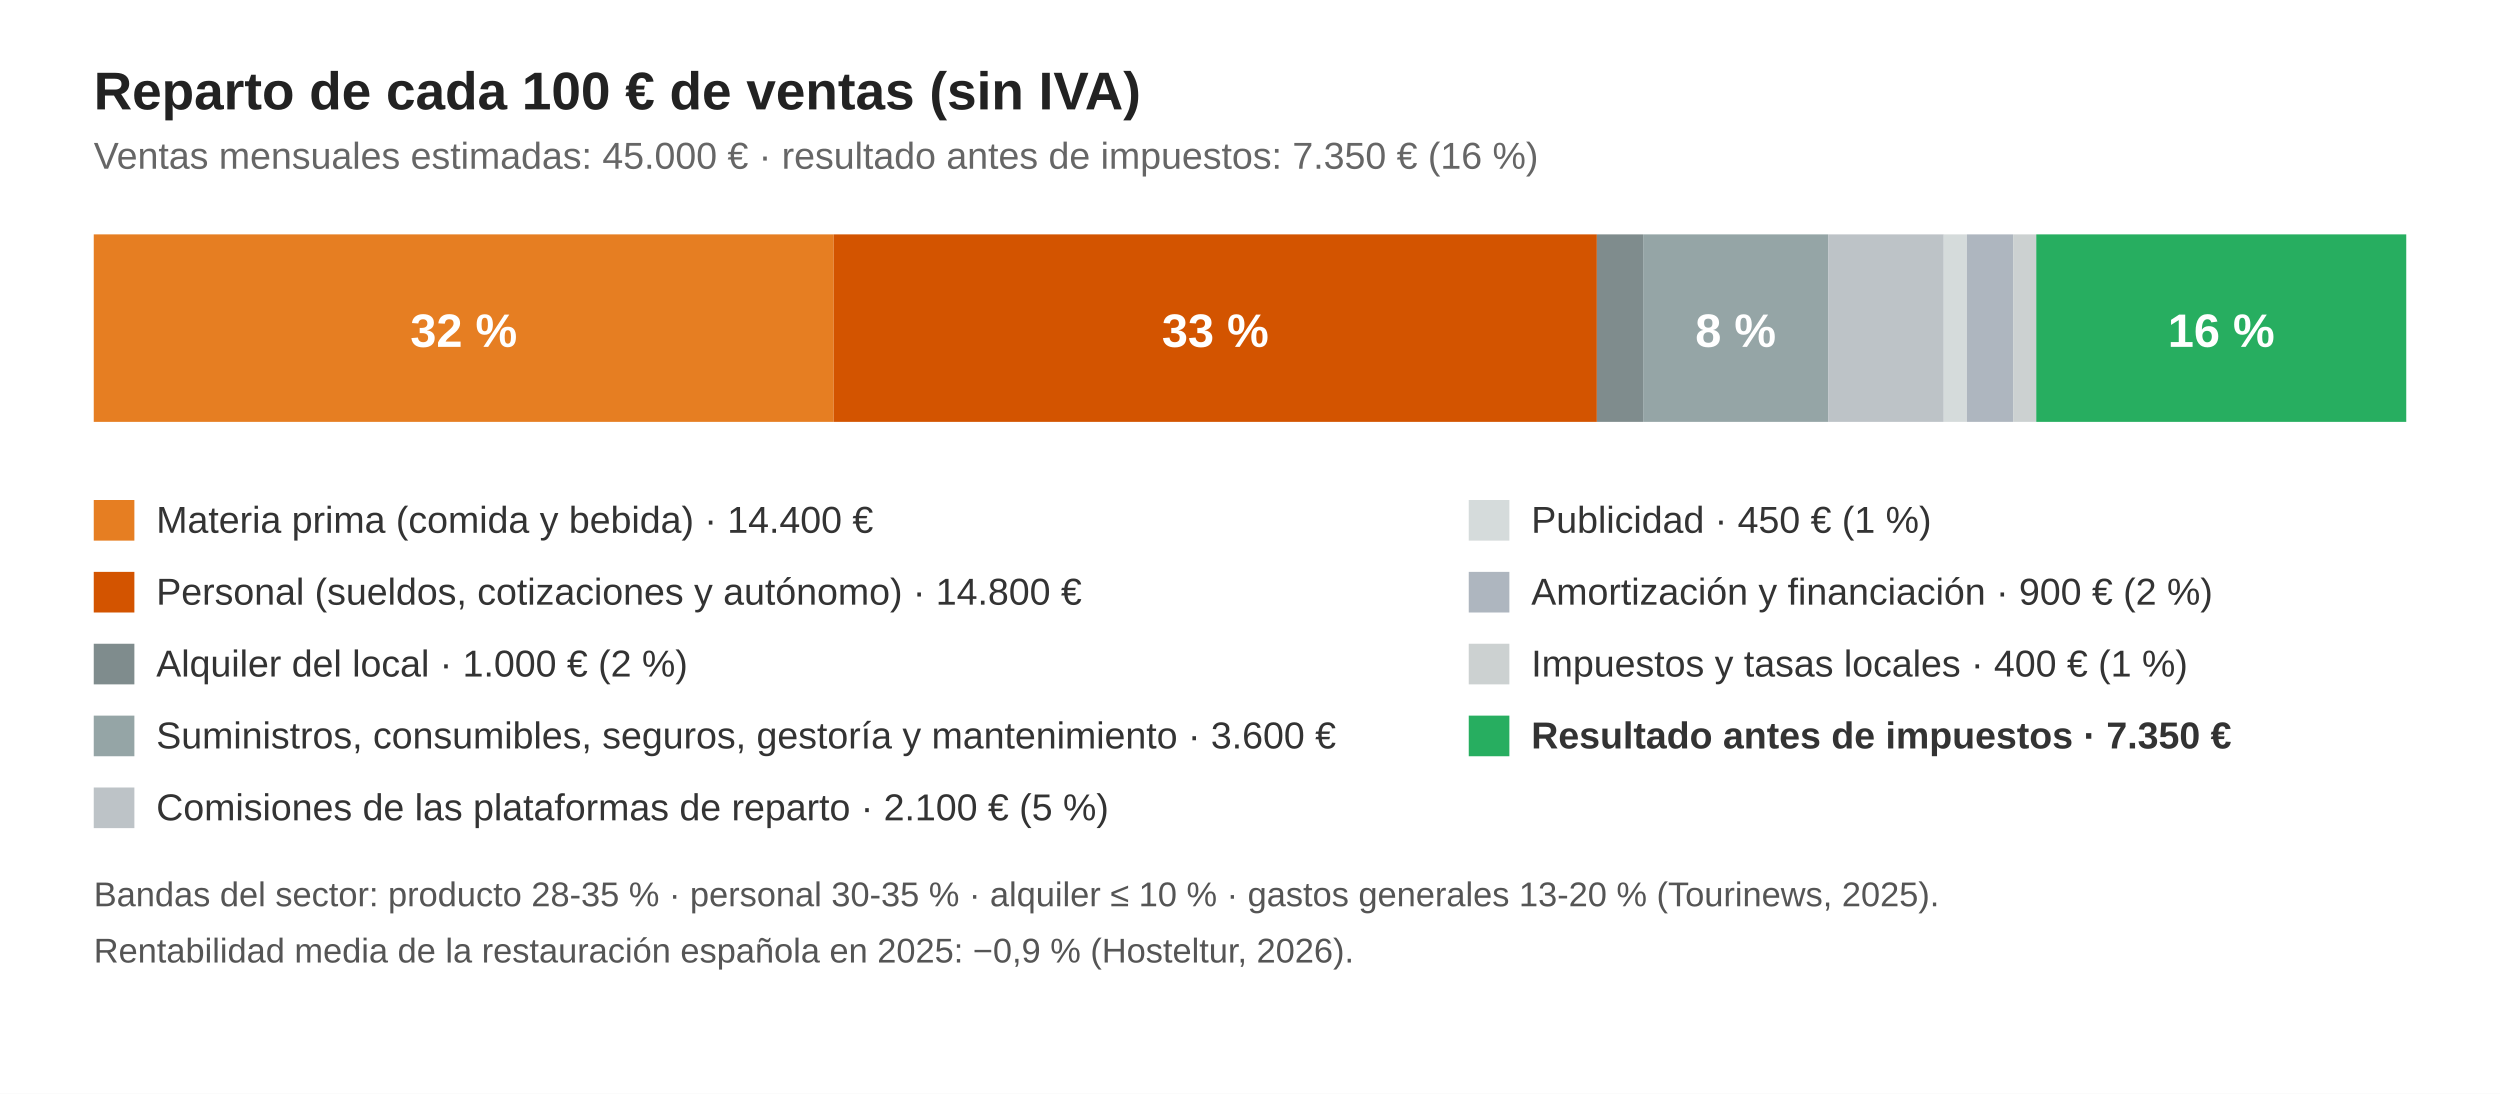
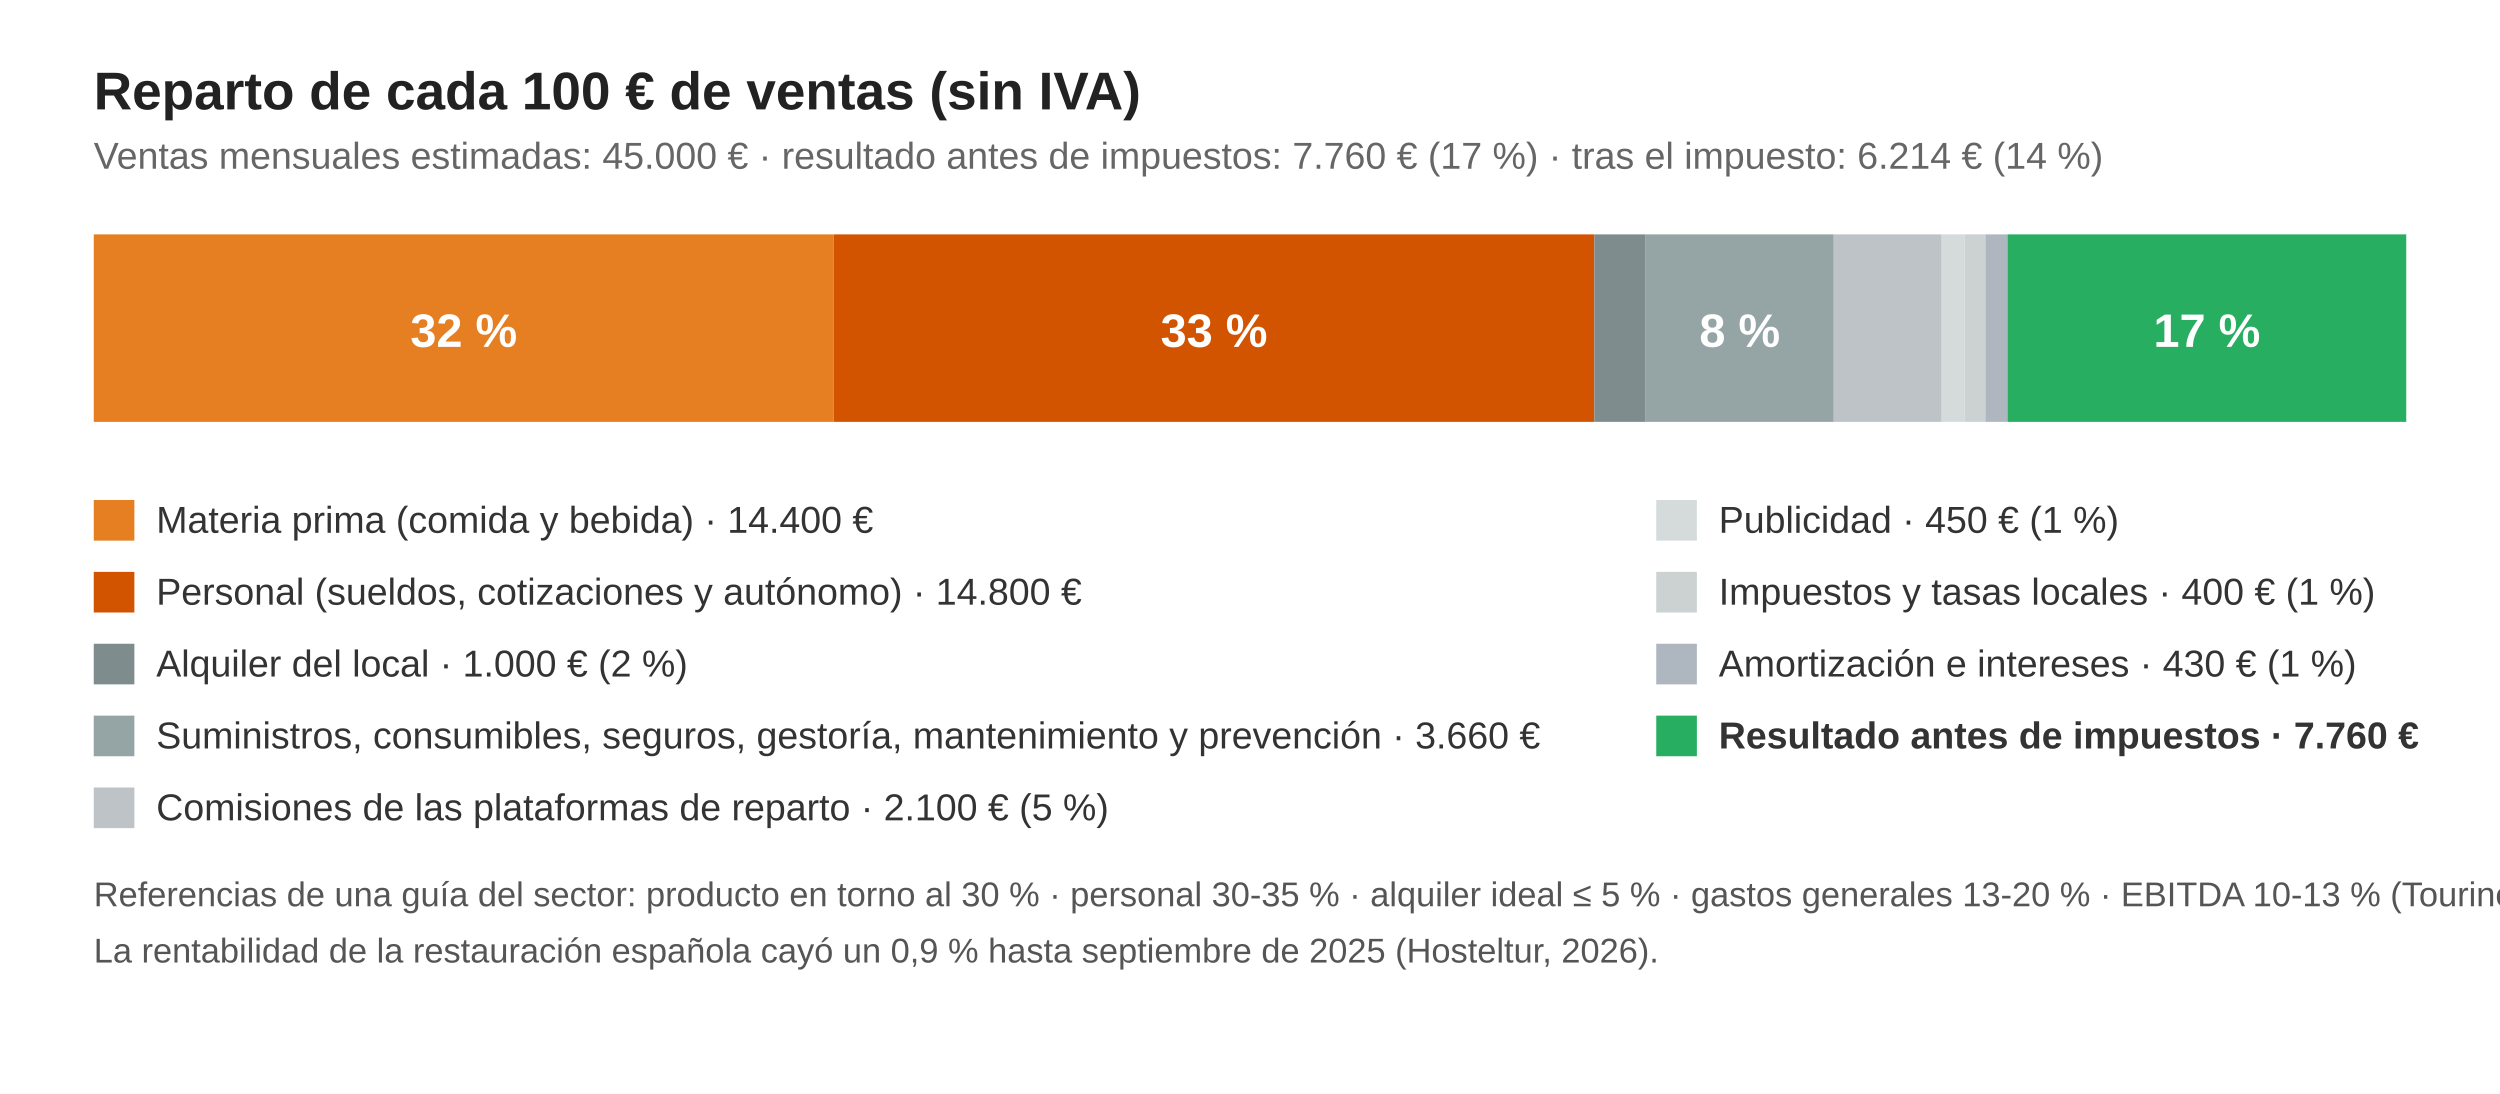
<svg xmlns="http://www.w3.org/2000/svg" width="1600" height="700" viewBox="0 0 1600 700" font-family="Liberation Sans">
  <rect width="1600" height="700" fill="#ffffff" />
  <text x="60" y="70" font-size="34" font-weight="bold" fill="#222">Reparto de cada 100 € de ventas (sin IVA)</text>
-   <text x="60" y="108" font-size="24" fill="#666">Ventas mensuales estimadas: 45.000 € · resultado antes de impuestos: 7.350 € (16 %)</text>
+   <text x="60" y="108" font-size="24" fill="#666">Ventas mensuales estimadas: 45.000 € · resultado antes de impuestos: 7.760 € (17 %) · tras el impuesto: 6.214 € (14 %)</text>
  <g transform="translate(60,150)">
    <rect x="0" y="0" width="473.6" height="120" fill="#E67E22" />
-     <rect x="473.6" y="0" width="488.4" height="120" fill="#D35400" />
-     <rect x="962" y="0" width="29.6" height="120" fill="#7F8C8D" />
-     <rect x="991.6" y="0" width="118.4" height="120" fill="#95A5A6" />
-     <rect x="1110" y="0" width="74" height="120" fill="#BDC3C7" />
-     <rect x="1184" y="0" width="14.8" height="120" fill="#D5DBDB" />
-     <rect x="1198.8" y="0" width="29.6" height="120" fill="#AEB6BF" />
-     <rect x="1228.4" y="0" width="14.8" height="120" fill="#CCD1D1" />
-     <rect x="1243.2" y="0" width="236.8" height="120" fill="#27AE60" />
+     <rect x="473.6" y="0" width="486.76" height="120" fill="#D35400" />
+     <rect x="960.36" y="0" width="32.89" height="120" fill="#7F8C8D" />
+     <rect x="993.25" y="0" width="120.37" height="120" fill="#95A5A6" />
+     <rect x="1113.62" y="0" width="69.07" height="120" fill="#BDC3C7" />
+     <rect x="1182.69" y="0" width="14.8" height="120" fill="#D5DBDB" />
+     <rect x="1197.49" y="0" width="13.16" height="120" fill="#CCD1D1" />
+     <rect x="1210.65" y="0" width="14.14" height="120" fill="#AEB6BF" />
+     <rect x="1224.79" y="0" width="255.21" height="120" fill="#27AE60" />
    <g font-size="30" font-weight="bold" fill="#fff" text-anchor="middle">
      <text x="236.8" y="72">32 %</text>
-       <text x="717.8" y="72">33 %</text>
-       <text x="1050.8" y="72">8 %</text>
-       <text x="1361.6" y="72">16 %</text>
+       <text x="716.98" y="72">33 %</text>
+       <text x="1053.43" y="72">8 %</text>
+       <text x="1352.4" y="72">17 %</text>
    </g>
  </g>
  <g transform="translate(60,320)" font-size="24" fill="#333">
    <g>
      <rect x="0" y="0" width="26" height="26" fill="#E67E22" />
      <text x="40" y="21">Materia prima (comida y bebida) · 14.400 €</text>
    </g>
    <g transform="translate(0,46)">
      <rect x="0" y="0" width="26" height="26" fill="#D35400" />
      <text x="40" y="21">Personal (sueldos, cotizaciones y autónomo) · 14.800 €</text>
    </g>
    <g transform="translate(0,92)">
      <rect x="0" y="0" width="26" height="26" fill="#7F8C8D" />
      <text x="40" y="21">Alquiler del local · 1.000 € (2 %)</text>
    </g>
    <g transform="translate(0,138)">
      <rect x="0" y="0" width="26" height="26" fill="#95A5A6" />
-       <text x="40" y="21">Suministros, consumibles, seguros, gestoría y mantenimiento · 3.600 €</text>
+       <text x="40" y="21">Suministros, consumibles, seguros, gestoría, mantenimiento y prevención · 3.660 €</text>
    </g>
    <g transform="translate(0,184)">
      <rect x="0" y="0" width="26" height="26" fill="#BDC3C7" />
      <text x="40" y="21">Comisiones de las plataformas de reparto · 2.100 € (5 %)</text>
    </g>
-     <g transform="translate(880,0)">
+     <g transform="translate(1000,0)">
      <rect x="0" y="0" width="26" height="26" fill="#D5DBDB" />
      <text x="40" y="21">Publicidad · 450 € (1 %)</text>
    </g>
-     <g transform="translate(880,46)">
-       <rect x="0" y="0" width="26" height="26" fill="#AEB6BF" />
-       <text x="40" y="21">Amortización y financiación · 900 € (2 %)</text>
-     </g>
-     <g transform="translate(880,92)">
+     <g transform="translate(1000,46)">
      <rect x="0" y="0" width="26" height="26" fill="#CCD1D1" />
      <text x="40" y="21">Impuestos y tasas locales · 400 € (1 %)</text>
    </g>
-     <g transform="translate(880,138)">
+     <g transform="translate(1000,92)">
+       <rect x="0" y="0" width="26" height="26" fill="#AEB6BF" />
+       <text x="40" y="21">Amortización e intereses · 430 € (1 %)</text>
+     </g>
+     <g transform="translate(1000,138)">
      <rect x="0" y="0" width="26" height="26" fill="#27AE60" />
-       <text x="40" y="21" font-weight="bold">Resultado antes de impuestos · 7.350 €</text>
+       <text x="40" y="21" font-weight="bold">Resultado antes de impuestos · 7.760 €</text>
    </g>
  </g>
  <g transform="translate(60,580)" font-size="22" fill="#555">
-     <text x="0" y="0">Bandas del sector: producto 28-35 % · personal 30-35 % · alquiler ≤ 10 % · gastos generales 13-20 % (Tourinews, 2025).</text>
-     <text x="0" y="36">Rentabilidad media de la restauración española en 2025: −0,9 % (Hosteltur, 2026).</text>
+     <text x="0" y="0">Referencias de una guía del sector: producto en torno al 30 % · personal 30-35 % · alquiler ideal ≤ 5 % · gastos generales 13-20 % · EBITDA 10-13 % (Tourinews, 2025).</text>
+     <text x="0" y="36">La rentabilidad de la restauración española cayó un 0,9 % hasta septiembre de 2025 (Hosteltur, 2026).</text>
  </g>
</svg>
